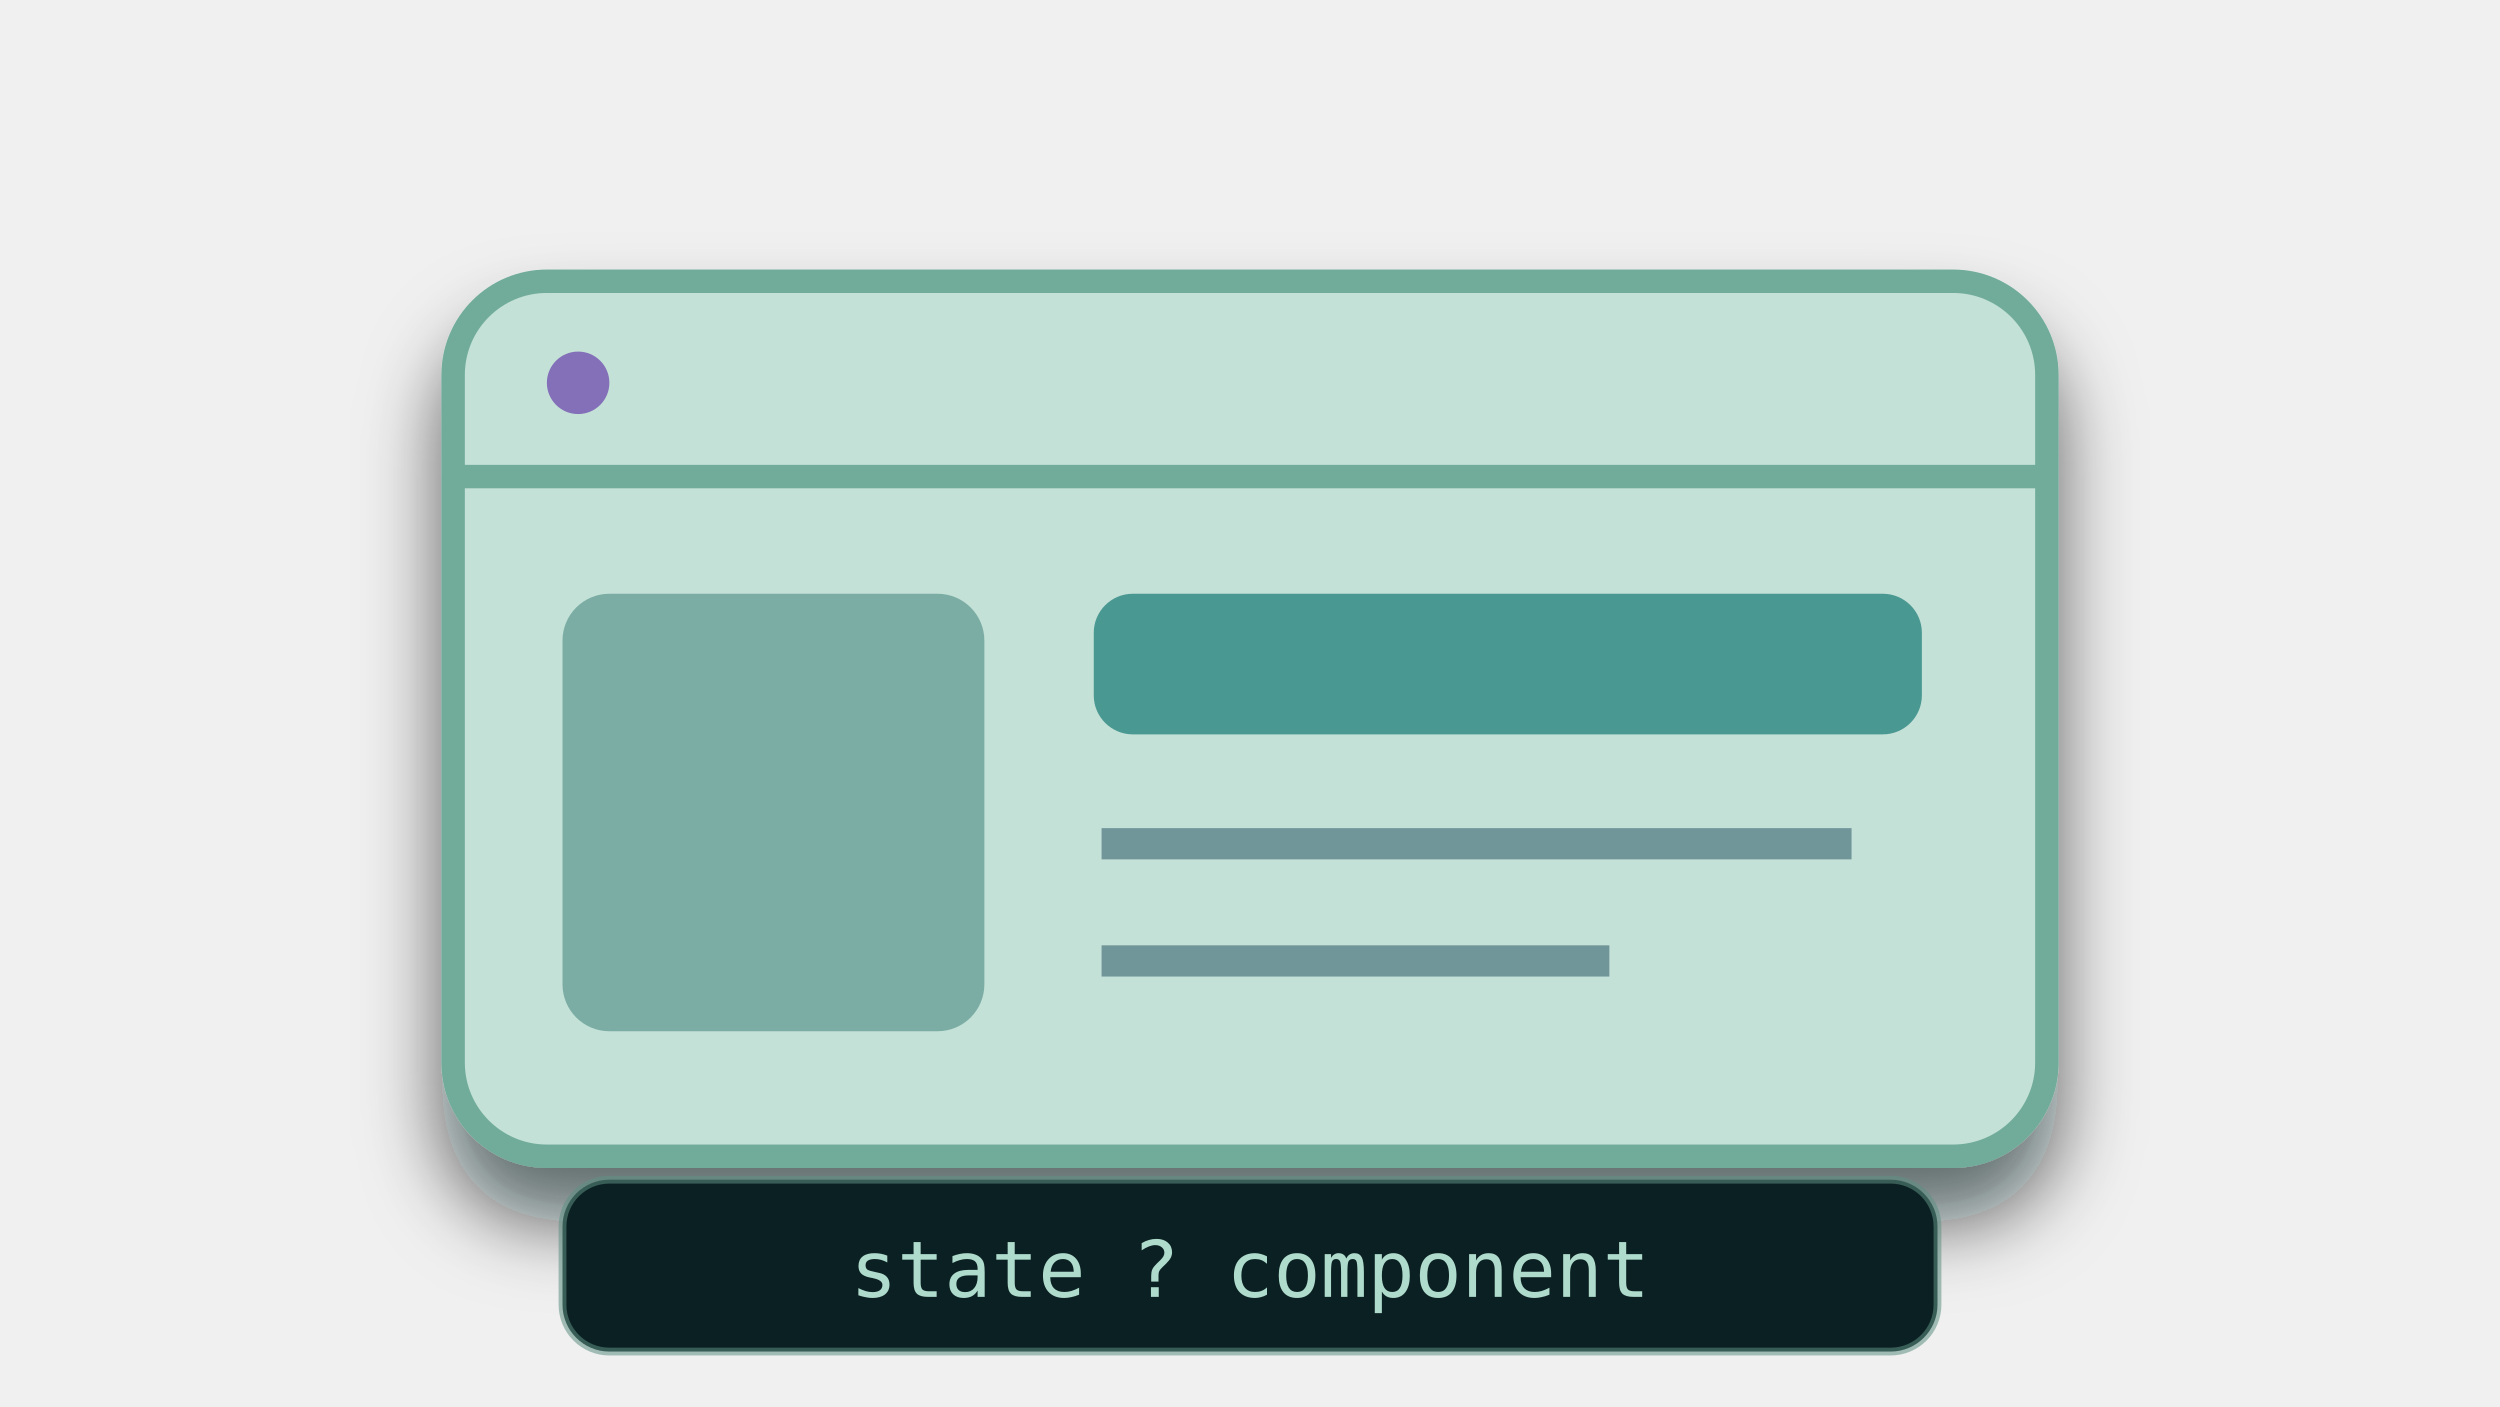
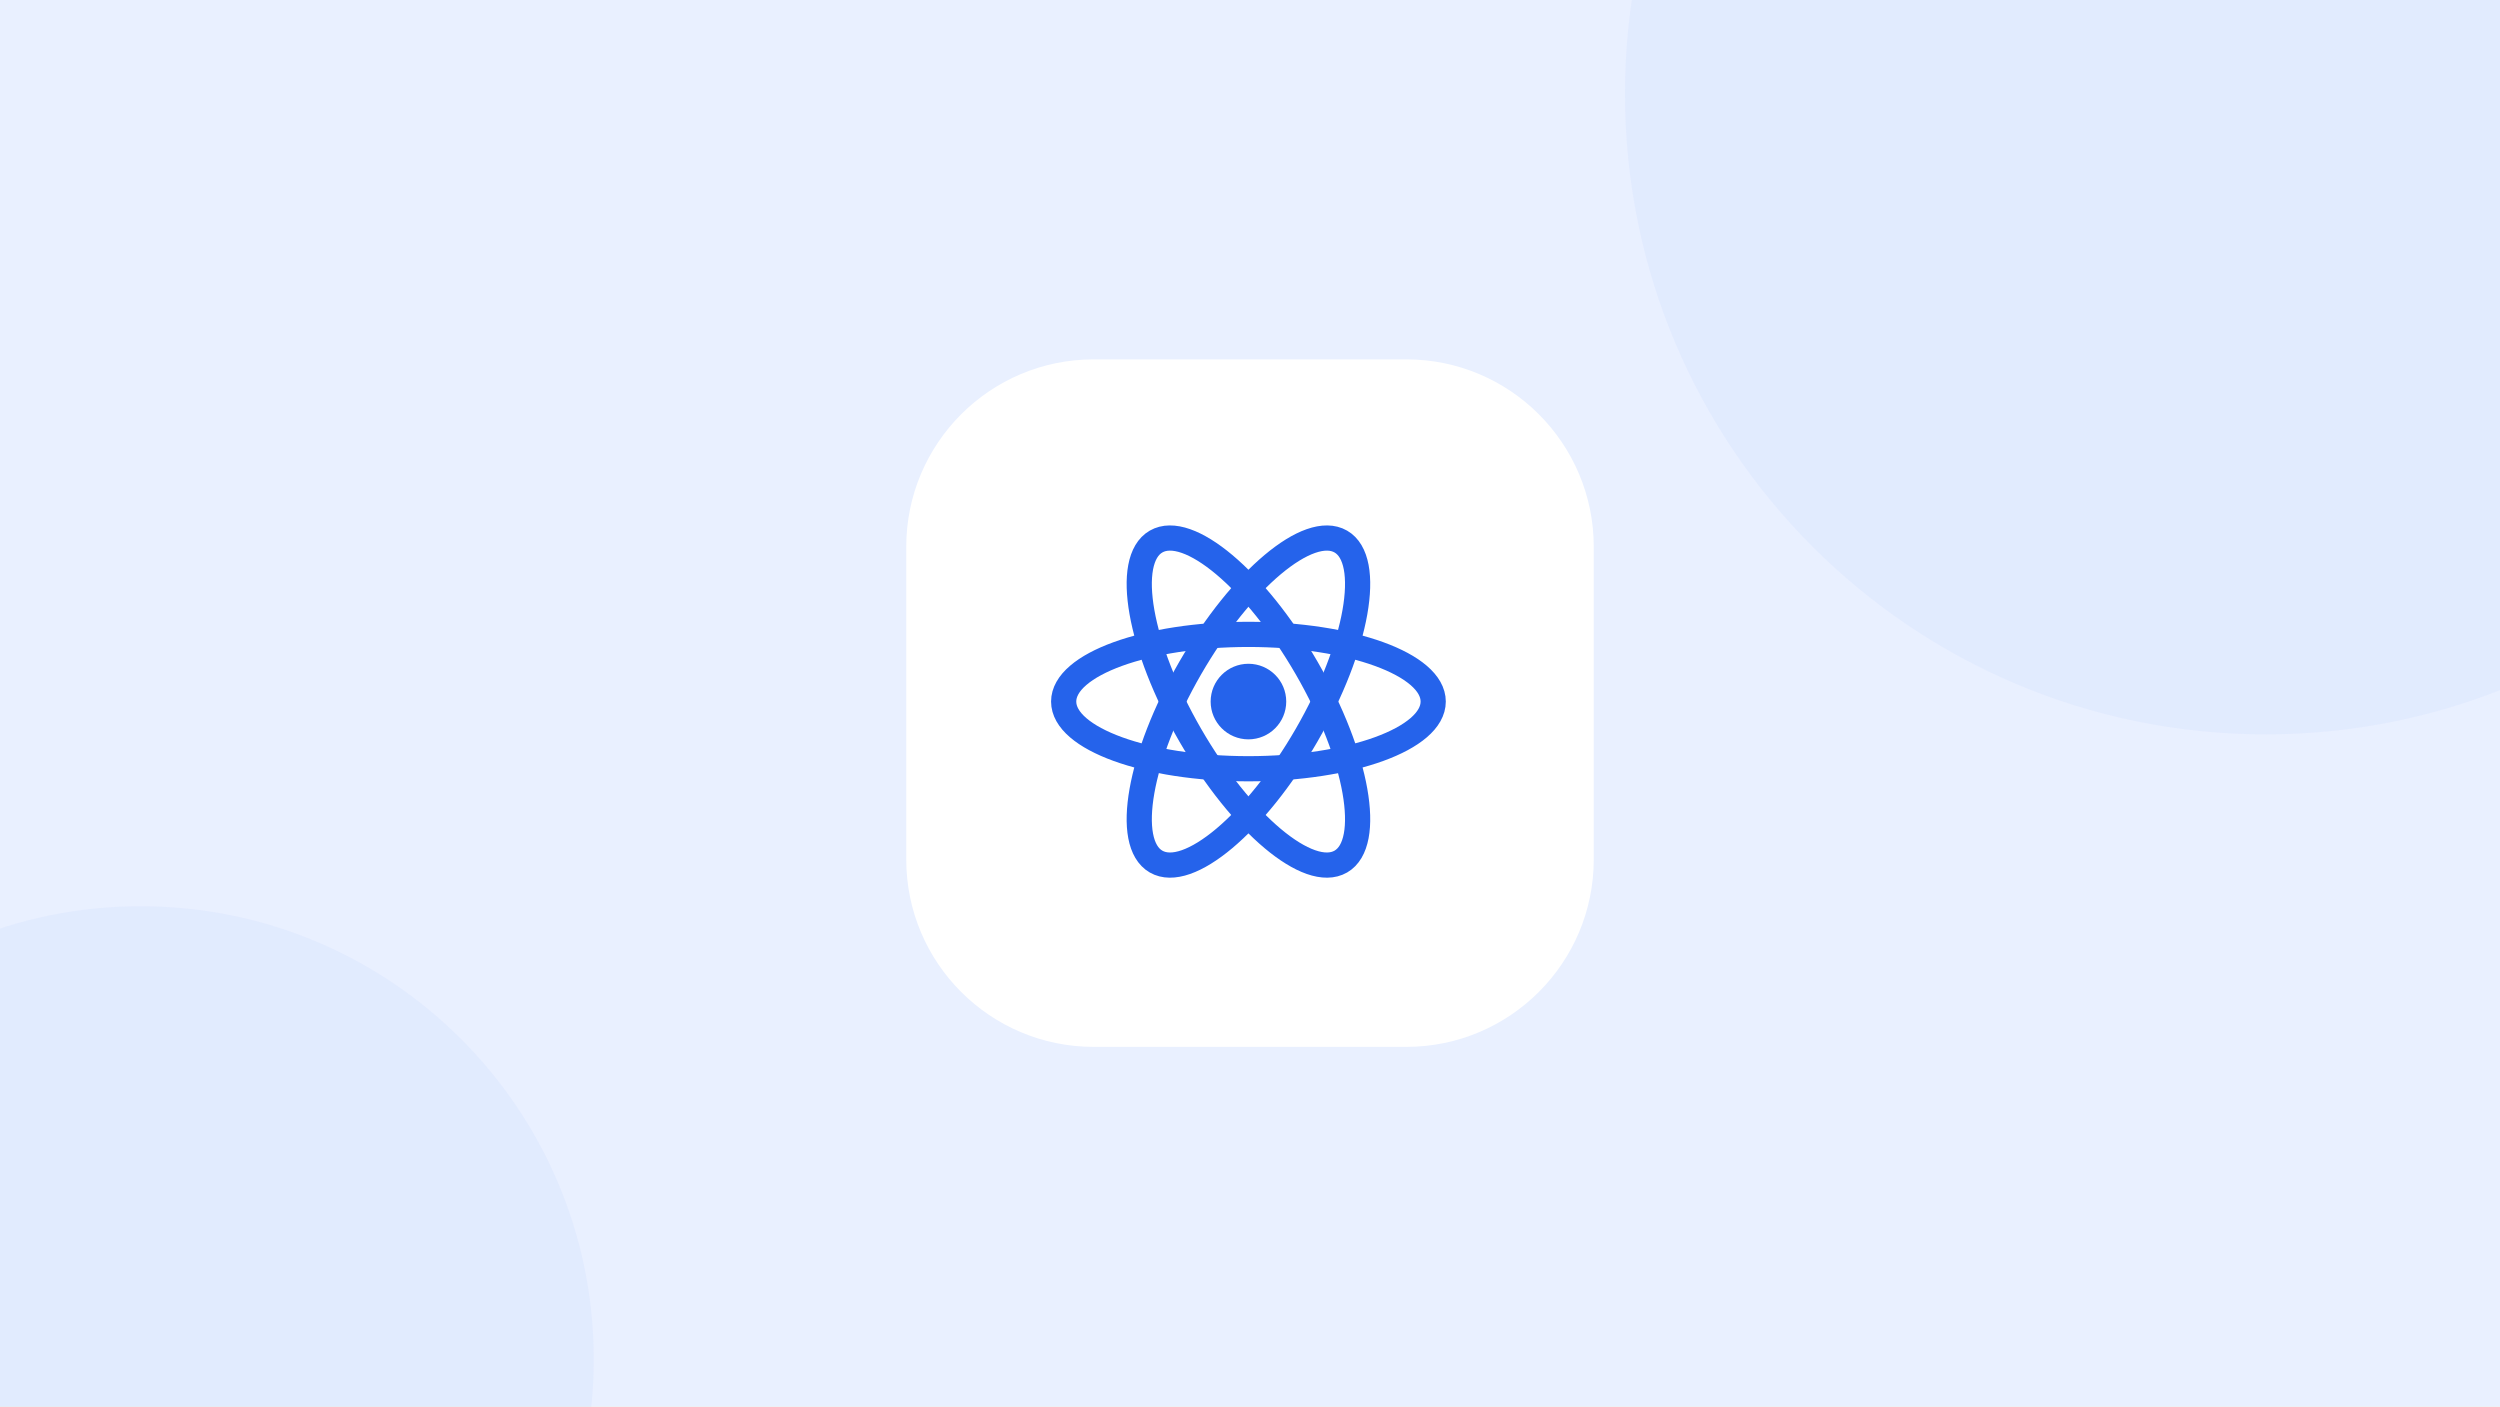
<svg xmlns="http://www.w3.org/2000/svg" viewBox="0 0 320 180" width="320" height="180">
-   <defs>
-     <linearGradient id="bg" x2="1" y2="1">
-       <stop stop-color="#153d39" />
-       <stop offset="1" stop-color="#112729" />
-     </linearGradient>
-     <filter id="depth" x="-35%" y="-35%" width="170%" height="180%">
-       <feDropShadow dx="0" dy="7" stdDeviation="5" flood-color="#020b0d" flood-opacity=".6" />
-     </filter>
-     <radialGradient id="halo">
-       <stop stop-color="#5aceb5" stop-opacity=".18" />
-       <stop offset="1" stop-color="#5aceb5" stop-opacity="0" />
-     </radialGradient>
-   </defs>
-   <g filter="url(#depth)">
-     <rect x="58" y="36" width="204" height="112" rx="12" fill="#c4e1d7" stroke="#71ac9a" stroke-width="3" />
-     <path d="M58 61h204" stroke="#71ac9a" stroke-width="3" />
-     <circle cx="74" cy="49" r="4" fill="#8370b9" />
-     <rect x="72" y="76" width="54" height="56" rx="6" fill="#7bada4" />
-     <rect x="140" y="76" width="106" height="18" rx="5" fill="#4a9892" />
-     <path d="M141 108h96m-96 15h65" stroke="#71969a" stroke-width="4" />
+   <rect width="320" height="180" fill="#e9f0ff" />
+   <circle cx="290" cy="12" r="82" fill="#2563eb" opacity=".04" />
+   <circle cx="18" cy="174" r="58" fill="#2563eb" opacity=".04" />
+   <rect x="116" y="46" width="88" height="88" rx="24" fill="white" />
+   <g transform="translate(134 64) scale(2.15)" stroke="#2563eb" color="#2563eb" stroke-width="1.5" stroke-linejoin="round" stroke-linecap="round" fill="none">
+     <ellipse cx="12" cy="12" rx="11" ry="4" />
+     <ellipse cx="12" cy="12" rx="11" ry="4" transform="rotate(60 12 12)" />
+     <ellipse cx="12" cy="12" rx="11" ry="4" transform="rotate(120 12 12)" />
+     <circle cx="12" cy="12" r="1.5" fill="currentColor" />
  </g>
-   <rect x="72" y="151" width="176" height="22" rx="6" fill="#0b2022" stroke="#5e9083" stroke-opacity=".55" />
-   <text x="160" y="166" text-anchor="middle" font-family="Consolas,monospace" font-size="10" fill="#aedbcb">state ? component</text>
</svg>
